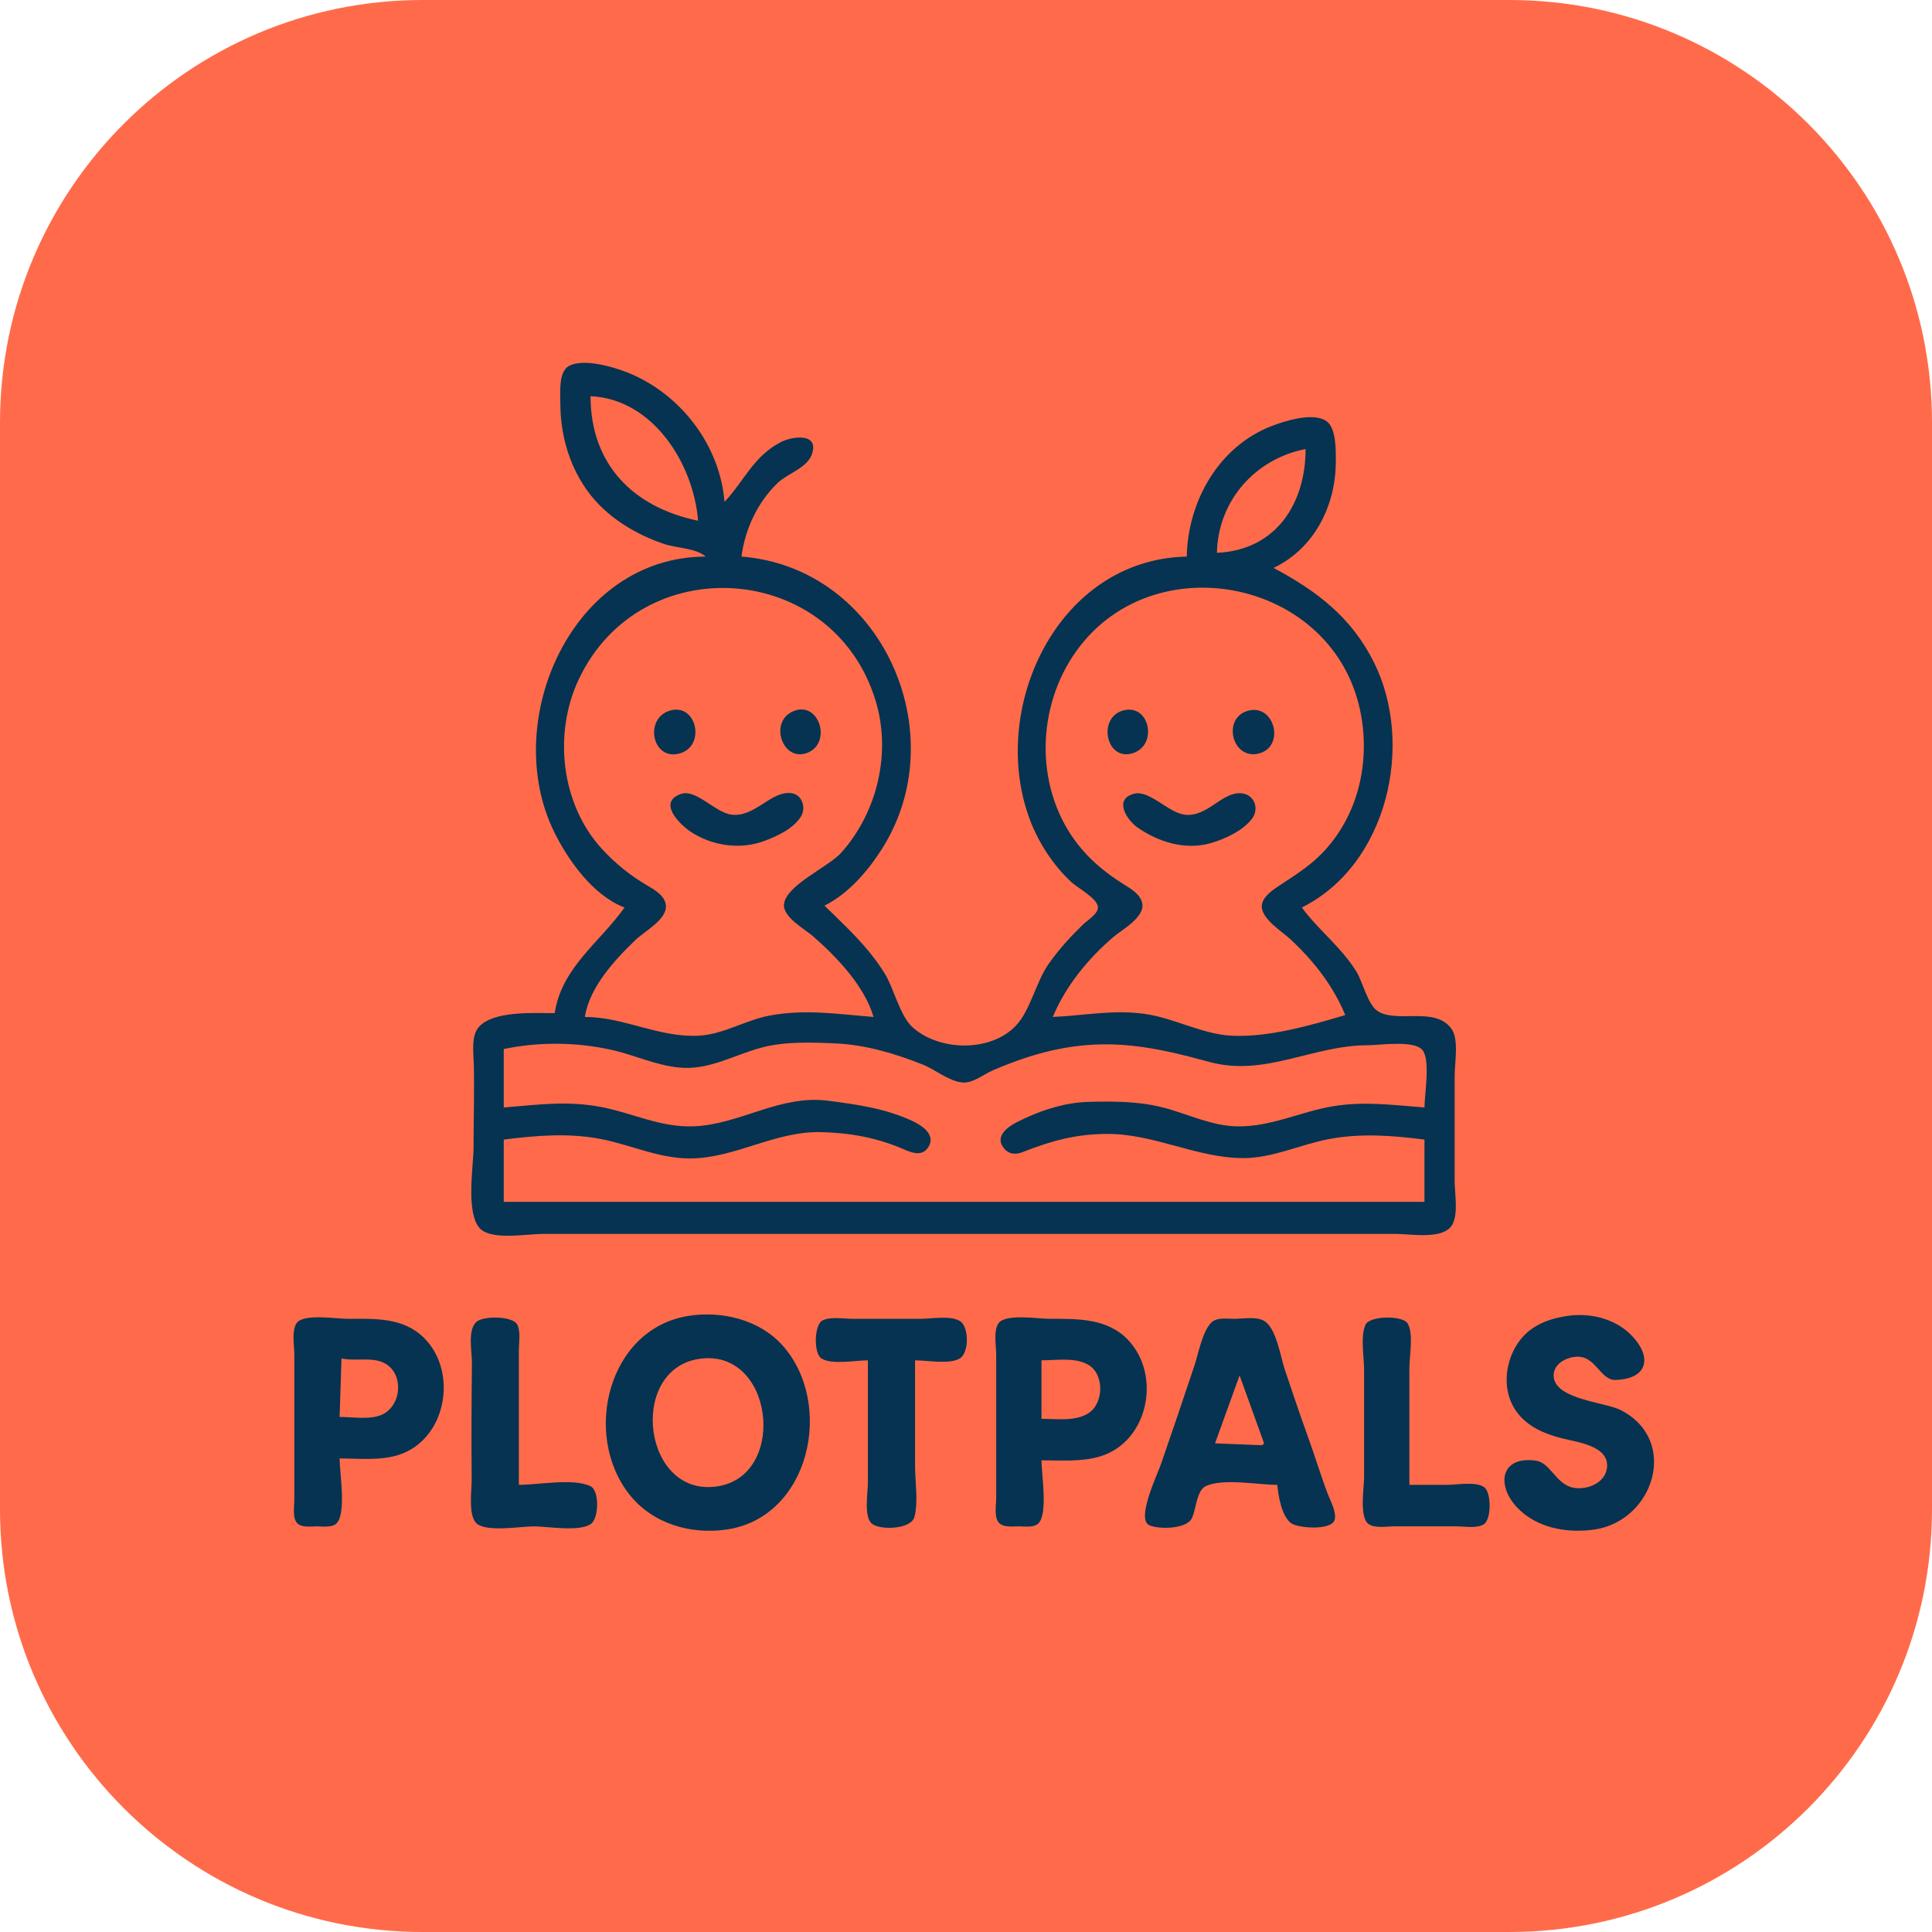
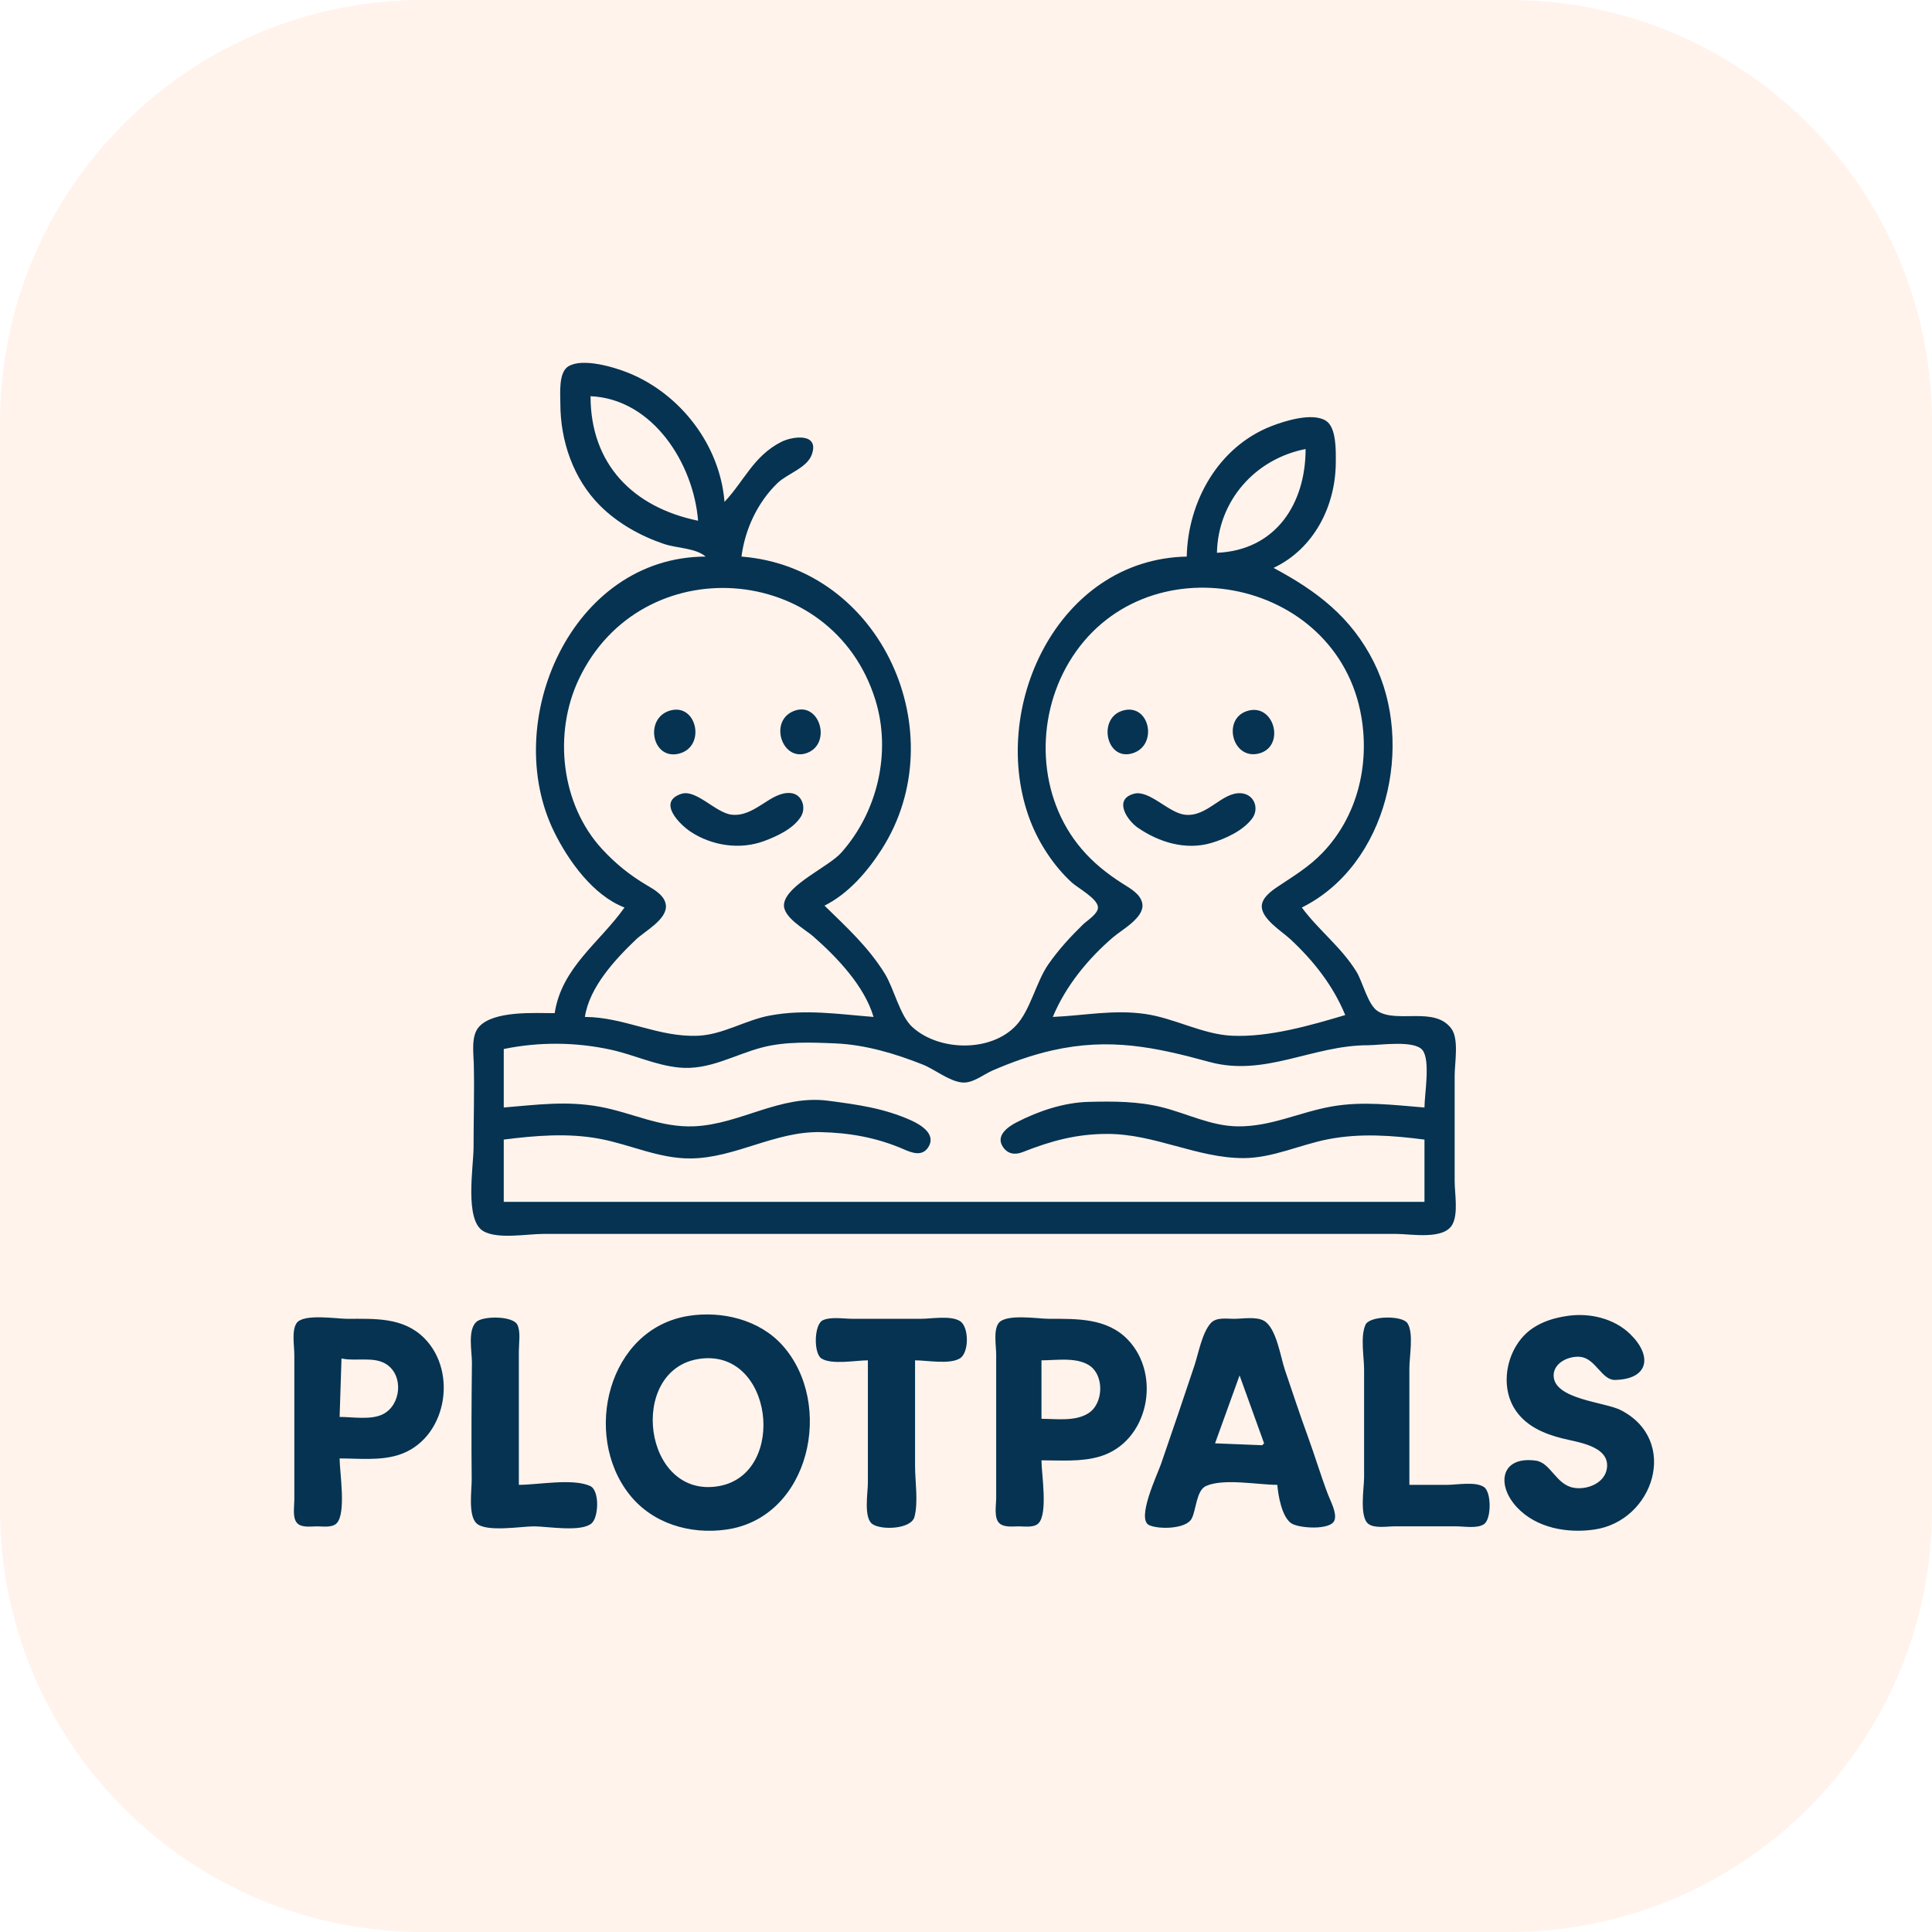
<svg xmlns="http://www.w3.org/2000/svg" viewBox="0 0 1024 1024">
-   <rect width="1024" height="1024" rx="224" fill="#ff6b4a" />
+   <rect width="1024" height="1024" rx="224" fill="#fff3ec" />
  <path fill="#053351" d="m 374,295 c -71.286,0.197 -108.991,87.681 -80.244,146 7.572,15.36 20.656,33.619 37.244,40 -12.97,18.401 -33.372,31.776 -37,56 -10.479,0 -32.671,-1.484 -40.272,7.419 -4.101,4.804 -2.758,13.607 -2.612,19.411 0.371,14.705 -0.134,29.46 -0.116,44.17 0.013,10.215 -4.938,38.699 5.188,44.543 C 263.848,656.963 279.339,654 288,654 h 78 287 87 c 7.933,0 25.288,3.33 29.821,-5.055 C 772.991,643.082 771,632.51 771,626 v -56 c 0,-6.676 2.376,-19.162 -1.742,-24.786 -8.768,-11.972 -28.608,-2.745 -38.98,-9.242 C 724.995,532.663 722.249,520.369 718.935,515 710.83,501.867 698.886,493.073 690,481 735.452,458.364 749.884,394.414 728.191,351 716.245,327.091 697.901,313.209 675,301 c 21.444,-10.145 32.925,-32.81 32.999,-56 0.019,-5.862 0.426,-18.415 -5.227,-21.986 -7.162,-4.525 -21.673,0.047 -28.772,2.797 -28.119,10.892 -44.394,39.821 -45,69.189 -68.875,1.422 -105.433,81.235 -82.935,140 4.599,12.011 12.484,24.007 21.975,32.714 3.156,2.896 13.905,8.615 13.905,13.286 0,3.425 -5.755,6.878 -7.944,9.015 -6.723,6.559 -12.892,13.274 -18.279,20.985 -6.607,9.46 -9.587,24.482 -17.232,32.582 -13.481,14.284 -40.941,13.619 -54.991,0.716 C 476.913,538.249 473.806,523.847 468.936,516 460.126,501.806 448.798,491.555 437,480 449.703,473.674 459.901,461.797 467.413,450 506.395,388.781 467.35,300.868 393,295 c 1.868,-14.466 8.502,-28.697 19.039,-38.91 5.17,-5.01 15.662,-8.042 18.204,-15.094 C 434.506,229.169 419.988,231.19 414,234.259 399.327,241.781 394.523,254.846 384,266 c -2.397,-30.115 -23.359,-57.241 -51,-68.396 -7.481,-3.019 -24.188,-8.062 -31.772,-3.425 C 295.926,197.421 297,208.662 297,214 c 0,19.709 6.907,39.878 21.015,53.985 9.341,9.341 21.514,16.15 33.985,20.347 6.665,2.243 16.742,2.095 22,6.667 m -4,-19 c -34.54,-7.129 -57,-30.036 -57,-66 33.108,1.443 54.616,35.837 57,66 m -56,-60 1,1 -1,-1 m 3,2 1,1 -1,-1 m -1,10 1,1 -1,-1 m 17,1 1,1 -1,-1 m -15,5 1,1 -1,-1 m 5,4 1,1 -1,-1 m 369,0 c 0,28.759 -15.614,53.632 -47,55 0.571,-27.662 20.349,-49.828 47,-55 m -21,9 1,1 -1,-1 m -310,7 1,1 -1,-1 m 327,2 1,1 -1,-1 m -355,1 1,1 -1,-1 m 31,1 1,1 -1,-1 m 1,3 1,1 -1,-1 m -3,2 1,1 -1,-1 m 324,0 1,1 -1,-1 m -343,1 1,1 -1,-1 m 23,1 1,1 -1,-1 m 288,1 1,1 -1,-1 m -1,2 1,1 -1,-1 m -290,4 1,1 -1,-1 m 292,16 1,1 -1,-1 m -8,3 1,1 -1,-1 M 463,539 c -18.79,-1.483 -36.225,-4.245 -55,-0.739 -12.941,2.416 -24.768,10.115 -38,10.7 -21.115,0.933 -39.103,-9.903 -60,-9.961 2.358,-15.729 15.972,-30.416 27,-40.961 C 341.656,493.588 353.455,487.439 352.944,480 352.59,474.829 346.964,471.606 343,469.284 333.978,464 326.182,457.712 319.093,450 c -21.826,-23.744 -25.902,-61.288 -12.312,-90 32.914,-69.54 134.43,-62.556 157.194,11 8.607,27.811 1.113,59.462 -18.148,81 -6.697,7.489 -28.815,16.931 -30.259,26.999 -1.005,7.009 11.004,13.402 15.433,17.287 12.553,11.011 27.159,26.257 32,42.714 m 250,-1 c -18.611,5.553 -40.498,11.846 -60,10.961 -15.597,-0.708 -30.455,-9.3 -46,-11.532 C 590.087,535 574.764,538.28 558,539 564.816,522.632 576.64,508.18 590,496.729 594.658,492.737 606.645,486.328 605.458,479 604.625,473.861 598.955,470.836 595,468.319 586.855,463.136 579.604,457.392 573.301,450 c -23.416,-27.464 -24.859,-68.549 -6.697,-99 38.773,-65.006 142.268,-45.967 154.961,29 4.364,25.774 -2.208,52.821 -20.604,71.999 -7.206,7.513 -15.437,12.389 -23.961,18.105 -3.245,2.176 -7.929,5.609 -8.222,9.896 -0.473,6.898 10.774,13.712 15.182,17.827 C 696.241,509.291 706.58,522.372 713,538 M 355.001,376.657 c -13.695,4.125 -9.402,26.512 4.999,22.756 14.36,-3.745 9.344,-27.077 -4.999,-22.756 m 66,0.089 c -13.889,5.144 -6.41,27.56 6.995,22.241 12.915,-5.125 6.381,-27.195 -6.995,-22.241 m 174,-0.089 c -13.333,4.016 -8.741,26.593 4.998,22.675 14.153,-4.036 9.367,-27.002 -4.998,-22.675 m 67,-0.083 c -14.526,3.396 -9.223,26.202 4.995,22.853 14.222,-3.349 8.828,-26.085 -4.995,-22.853 m -300.982,44.212 c -12.822,4.324 -0.668,16.256 4.981,20.008 11.255,7.475 26.198,9.739 39,4.977 6.85,-2.548 15.286,-6.419 19.397,-12.786 3.104,-4.807 0.798,-12.134 -5.4,-12.652 C 408.398,419.448 400.266,433.009 388,431.823 c -8.686,-0.841 -18.944,-13.748 -26.981,-11.037 m 240.025,-0.089 c -11.115,2.979 -3.585,14.115 1.957,17.955 11.207,7.766 25.451,12.139 39,8.139 7.521,-2.22 16.704,-6.448 21.566,-12.831 3.985,-5.23 1.396,-12.843 -5.567,-13.507 -10.279,-0.981 -17.953,12.765 -29.999,11.362 -8.746,-1.018 -18.839,-13.294 -26.957,-11.118 M 755,587 c -16.454,-1.3 -32.492,-3.458 -49.015,-0.572 -17.149,2.995 -32.29,10.778 -49.985,10.568 -14.097,-0.168 -26.59,-6.733 -40,-10.101 -12.859,-3.23 -25.834,-3.203 -39,-2.88 -13.075,0.32 -26.469,4.825 -38,10.742 -4.744,2.435 -11.501,7.112 -7.393,13.184 2.551,3.771 6.418,4.276 10.393,2.706 C 557.172,604.657 570.474,601 587,601 c 25.01,0 47.54,12.819 72,12.821 15.484,0.001 30.024,-7.127 45,-10.016 17.125,-3.303 33.891,-1.978 51,0.195 v 33 H 267 v -33 c 16.989,-2.149 34.022,-3.591 51,-0.389 16.207,3.057 31.183,10.503 48,10.384 23.74,-0.168 44.639,-14.46 68.961,-13.944 15.365,0.325 29.946,2.937 44.039,9.088 4.516,1.971 9.886,3.973 13.102,-1.248 4.153,-6.742 -3.993,-11.722 -9.102,-14.026 -14.453,-6.518 -28.547,-8.412 -44,-10.441 -25.493,-3.347 -46.582,12.458 -71,13.536 -17.99,0.795 -32.79,-7.166 -50,-10.346 -17.746,-3.278 -33.395,-1.053 -51,0.385 v -31 c 18.751,-3.868 38.242,-3.713 57,0.424 12.185,2.687 23.441,8.19 36,9.406 15.966,1.545 29.105,-6.799 44,-10.675 12.409,-3.229 26.261,-2.674 39,-2.116 15.707,0.688 31.471,5.409 46,11.164 6.588,2.61 13.976,8.87 21,9.539 5.566,0.53 11.104,-4.186 16,-6.318 10.252,-4.463 21.068,-8.315 32,-10.759 30.12,-6.736 54.08,-1.733 83,6.183 C 670.435,570.905 695.604,554 725,554 c 6.235,0 24.673,-2.868 28.972,2.603 C 758.246,562.04 755,580.149 755,587 m -152,-33 1,1 -1,-1 m -300,1 1,1 -1,-1 m -31,1 1,1 -1,-1 m 438,0 1,1 -1,-1 m -442,4 1,1 -1,-1 m 485,2 1,1 -1,-1 m -372,3 1,1 -1,-1 m -25,2 1,1 -1,-1 m 298,0 1,1 -1,-1 m -158,2 1,1 -1,-1 m 120,15 1,1 -1,-1 m -144,3 1,1 -1,-1 m -50,15 1,1 -1,-1 m 22,0 1,1 -1,-1 m -147,1 1,1 -1,-1 m 298,0 1,1 -1,-1 m 60,14 1,1 -1,-1 m 98,5 1,1 -1,-1 m -388,75.439 c -42.723,6.725 -56.437,62.851 -31.482,94.561 12.24,15.554 32.292,21.442 51.482,18.7 44.385,-6.342 57.438,-66.722 29.7,-97.66 C 402.498,699.429 382.612,694.667 365,697.439 m 466,-0.011 c -6.767,0.972 -13.322,2.845 -18.996,6.792 -13.191,9.177 -18.001,30.257 -8.366,43.779 5.843,8.201 14.938,11.955 24.362,14.37 7.863,2.015 25.13,3.916 23.728,15.63 -0.975,8.14 -10.624,11.84 -17.728,10.532 -9.371,-1.726 -12.118,-13.303 -20.015,-14.369 -18.826,-2.541 -20.929,13.108 -9.891,24.823 10.261,10.89 26.488,13.792 40.907,11.714 31.579,-4.55 45.289,-47.341 14,-63.326 -8.457,-4.321 -35.543,-5.674 -35.543,-18.374 0,-6.985 8.65,-10.639 14.543,-9.782 7.822,1.137 11.003,12.323 18.015,12.171 17.962,-0.392 19.883,-12.771 7.969,-24.345 C 855.468,698.769 842.587,695.765 831,697.428 M 180,773 c 10.146,0 21.181,1.257 31,-1.774 25.421,-7.846 32.118,-43.739 13.816,-62.042 C 213.666,698.035 198.476,699 184,699 c -5.683,0 -23.344,-2.892 -26.821,2.318 C 154.495,705.341 156,713.373 156,718 v 42 35 c 0,3.503 -1.131,9.663 1.603,12.397 C 160.029,809.822 164.899,809 168,809 c 3.101,0 7.971,0.822 10.397,-1.603 C 183.661,802.132 180,780.268 180,773 m 95,14 v -40 -31 c 0,-4.097 1.034,-9.969 -0.742,-13.772 -2.268,-4.855 -18.137,-4.879 -21.744,-1.625 -4.825,4.353 -2.327,15.874 -2.387,21.678 -0.213,20.549 -0.335,41.161 -0.123,61.718 0.06,5.786 -1.998,19.134 2.56,23.397 C 257.727,812.225 276.171,809 283,809 c 7.107,0 25.022,3.214 30.566,-1.603 3.778,-3.283 4.31,-17.492 -0.795,-19.793 C 303.485,783.416 285.2,787 275,787 m 185,-66 v 65 c 0,5.141 -2.383,18.506 2.434,21.821 4.826,3.322 20.545,2.66 22.248,-3.84 C 486.787,795.946 485,785.297 485,777 v -56 c 6.289,0 18.304,2.315 23.772,-1.028 4.93,-3.014 4.916,-16.787 0,-19.793 C 503.735,697.099 493.721,699 488,699 h -36 c -4.679,0 -11.502,-1.226 -15.852,0.742 -4.701,2.126 -4.988,17.455 -0.83,20.23 C 440.612,723.505 453.756,721 460,721 m 92,53 c 10.219,0 21.078,0.918 31,-2.044 25.621,-7.647 32.824,-43.042 14.816,-61.863 C 586.735,698.513 570.713,699 556,699 c -5.829,0 -23.149,-2.902 -26.821,2.434 C 526.477,705.36 528,713.449 528,718 v 42 34 c 0,3.651 -1.276,10.439 1.603,13.258 2.497,2.444 7.228,1.741 10.397,1.742 3.1,9.8e-4 7.971,0.822 10.397,-1.603 C 555.557,802.236 552,781.107 552,774 m 125,13 c 0.501,5.741 2.33,16.612 7.225,20.258 3.771,2.808 21.155,3.978 23.079,-1.486 1.382,-3.924 -2.127,-10.158 -3.495,-13.772 -3.872,-10.224 -7.001,-20.729 -10.755,-31 -4.227,-11.568 -8.078,-23.343 -12.05,-35 -2.31,-6.779 -4.487,-22.25 -11.112,-25.972 C 665.733,697.692 658.619,699 654,699 c -3.928,0 -9.386,-0.955 -12.298,2.318 -4.61,5.181 -6.52,16.141 -8.702,22.682 -5.795,17.369 -11.67,34.698 -17.656,52 -1.906,5.509 -13.282,29.284 -6.195,32.397 5.263,2.311 19.492,2.022 22.432,-3.455 2.457,-4.577 2.432,-15.001 7.647,-17.338 C 648.545,783.428 666.777,787 677,787 m 70,0 v -38 -24 c 0,-5.997 2.381,-18.574 -1.028,-23.682 -2.834,-4.247 -20.056,-3.975 -22.23,0.83 C 720.93,708.365 723,719.254 723,726 v 57 c 0,5.557 -2.701,21.287 2.434,24.821 C 728.812,810.146 735.112,809 739,809 h 33 c 4.112,0 11.002,1.274 14.566,-1.179 3.967,-2.73 3.966,-16.912 0,-19.642 C 782.117,785.117 772.195,787 767,787 h -20 m -567,-36 1,-31 c 7.484,1.725 17.239,-1.288 23.906,3.148 9.145,6.085 7.659,21.543 -1.91,26.395 C 196.67,752.751 186.921,751 180,751 m 190,-30.674 c 39.869,-6.66 47.7,60.91 11,67.346 -40.096,7.031 -48.487,-61.083 -11,-67.346 M 552,752 v -31 c 7.768,0 17.941,-1.725 24.906,2.417 8.504,5.058 8.153,20.339 0.05,25.577 C 569.944,753.528 559.925,752 552,752 m 105,-23 13,36 -1,1 -25,-1 z" />
</svg>
